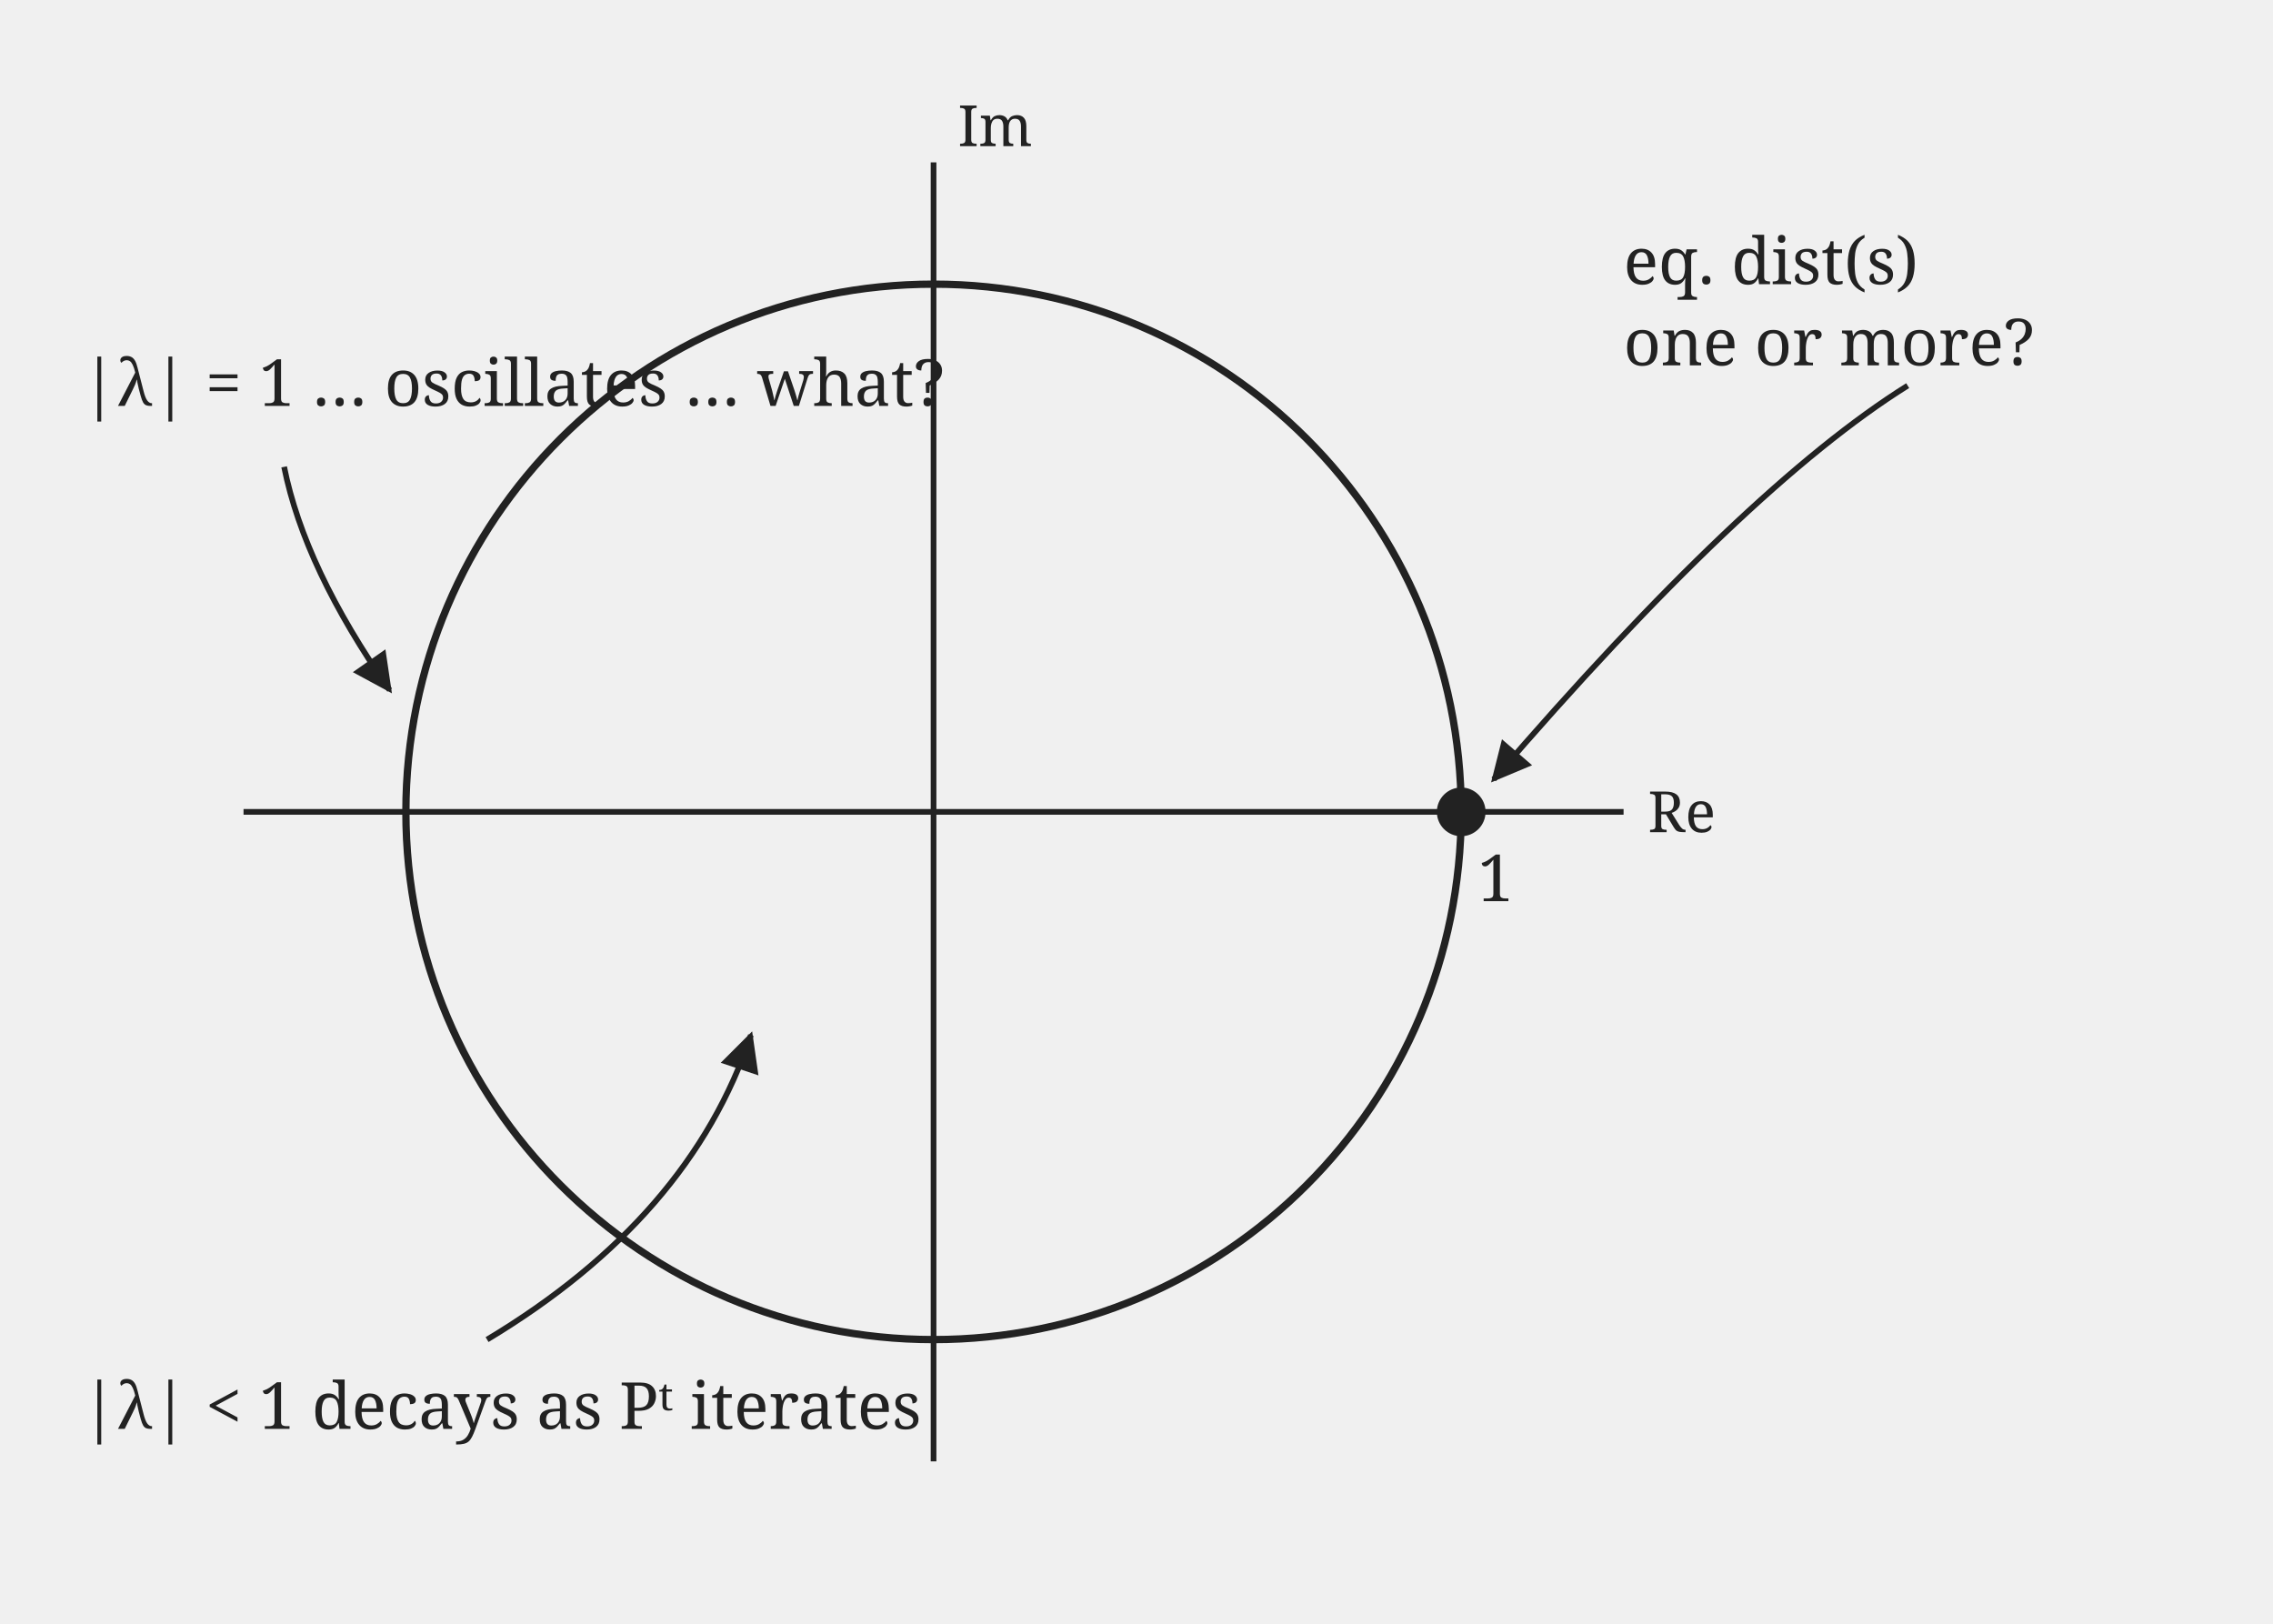
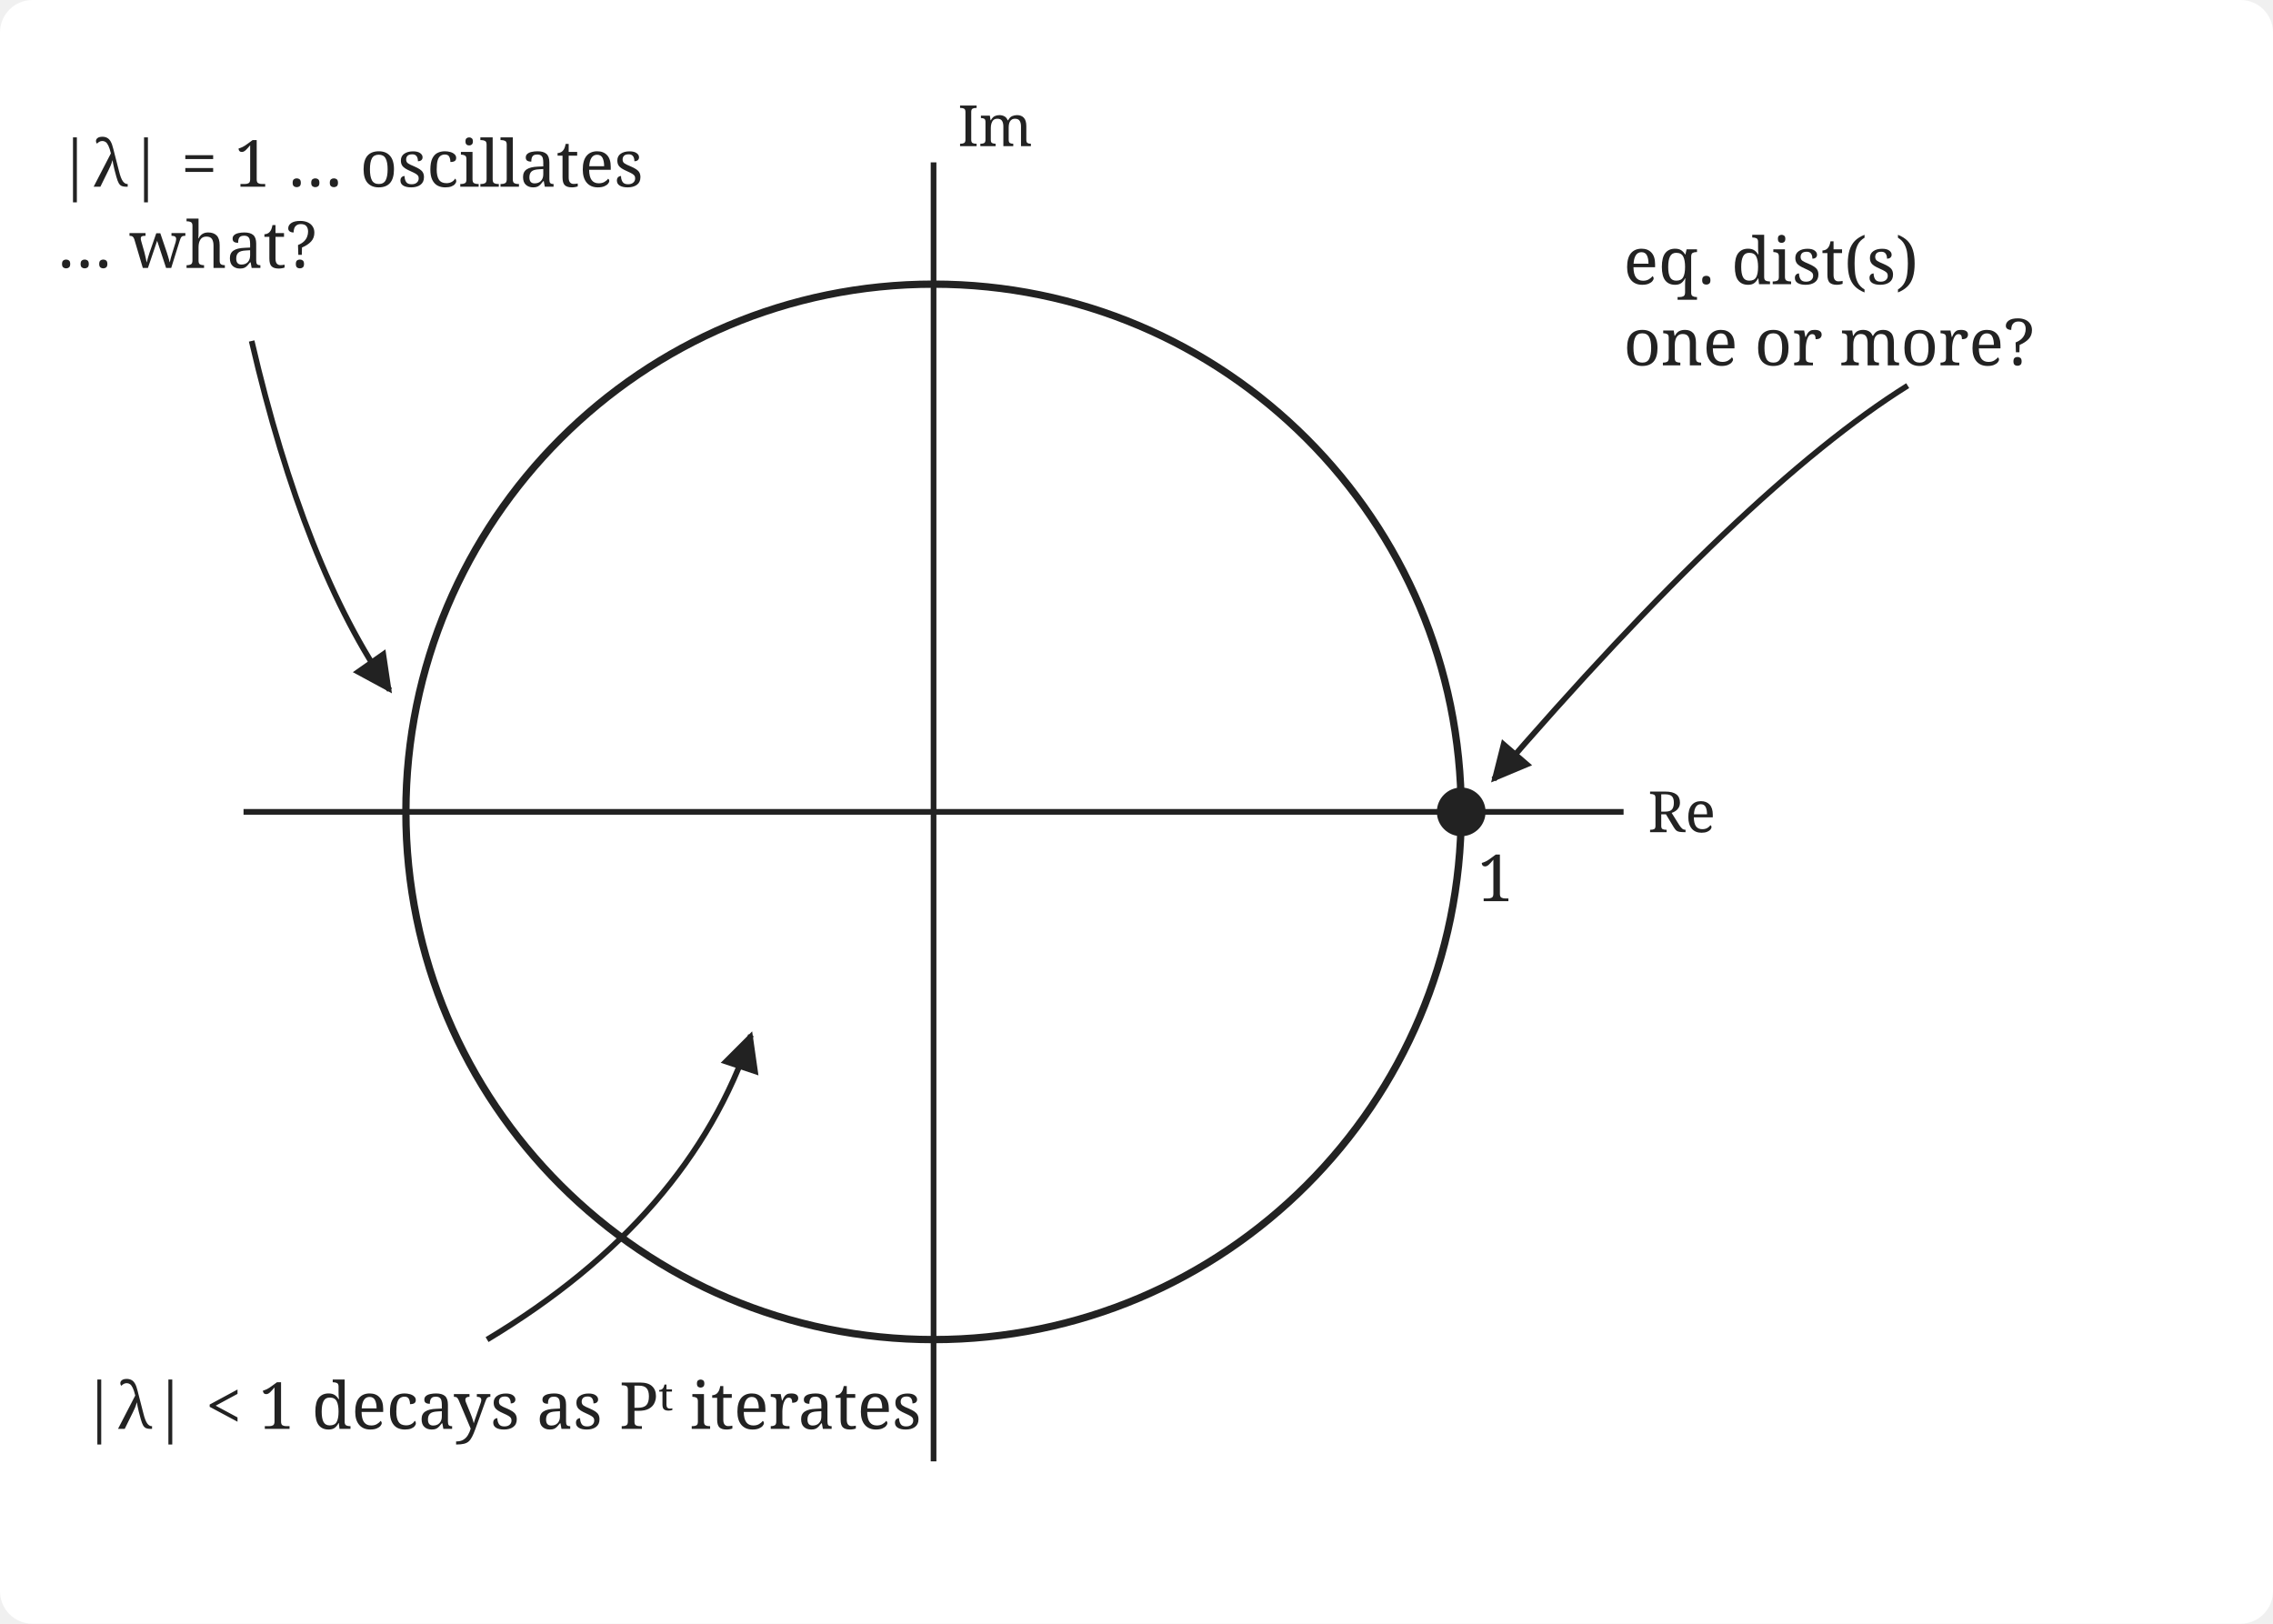
- <svg xmlns="http://www.w3.org/2000/svg" viewBox="0 0 560 400" font-family="serif" color="#222">
+ <svg xmlns="http://www.w3.org/2000/svg" width="560" height="400" viewBox="0 0 560 400" font-family="serif" color="#222">
  <defs>
    <marker id="arr" viewBox="0 0 10 10" refX="9" refY="5" markerWidth="7" markerHeight="7" orient="auto-start-reverse">
      <path d="M0,0 L10,5 L0,10 z" fill="currentColor" />
    </marker>
  </defs>
+   <rect width="560" height="400" fill="#ffffff" rx="8" />
  <line x1="60" y1="200" x2="400" y2="200" stroke="currentColor" stroke-width="1.4" />
  <line x1="230" y1="40" x2="230" y2="360" stroke="currentColor" stroke-width="1.4" />
  <text x="406" y="205" font-size="14" fill="currentColor">Re</text>
  <text x="236" y="36" font-size="14" fill="currentColor">Im</text>
  <circle cx="230" cy="200" r="130" fill="none" stroke="currentColor" stroke-width="1.8" />
  <circle cx="360" cy="200" r="6" fill="currentColor" />
  <text x="364" y="222" font-size="16" fill="currentColor">1</text>
  <path d="M470,95 Q430,120 368,192" fill="none" stroke="currentColor" stroke-width="1.4" marker-end="url(#arr)" />
  <text x="400" y="70" font-size="16" fill="currentColor">eq. dist(s)</text>
  <text x="400" y="90" font-size="16" fill="currentColor">one or more?</text>
  <path d="M120,330 Q170,300 185,255" fill="none" stroke="currentColor" stroke-width="1.4" marker-end="url(#arr)" />
  <text x="20" y="352" font-size="16" fill="currentColor">|λ| &lt; 1 decays as Pᵗ iterates</text>
-   <path d="M70,115 Q75,140 96,170" fill="none" stroke="currentColor" stroke-width="1.4" marker-end="url(#arr)" />
-   <text x="20" y="100" font-size="16" fill="currentColor">|λ| = 1 … oscillates … what?</text>
+   <path d="M62,84 Q75,140 96,170" fill="none" stroke="currentColor" stroke-width="1.4" marker-end="url(#arr)" />
+   <text x="14" y="46" font-size="16" fill="currentColor">|λ| = 1 … oscillates</text>
+   <text x="14" y="66" font-size="16" fill="currentColor">… what?</text>
</svg>
